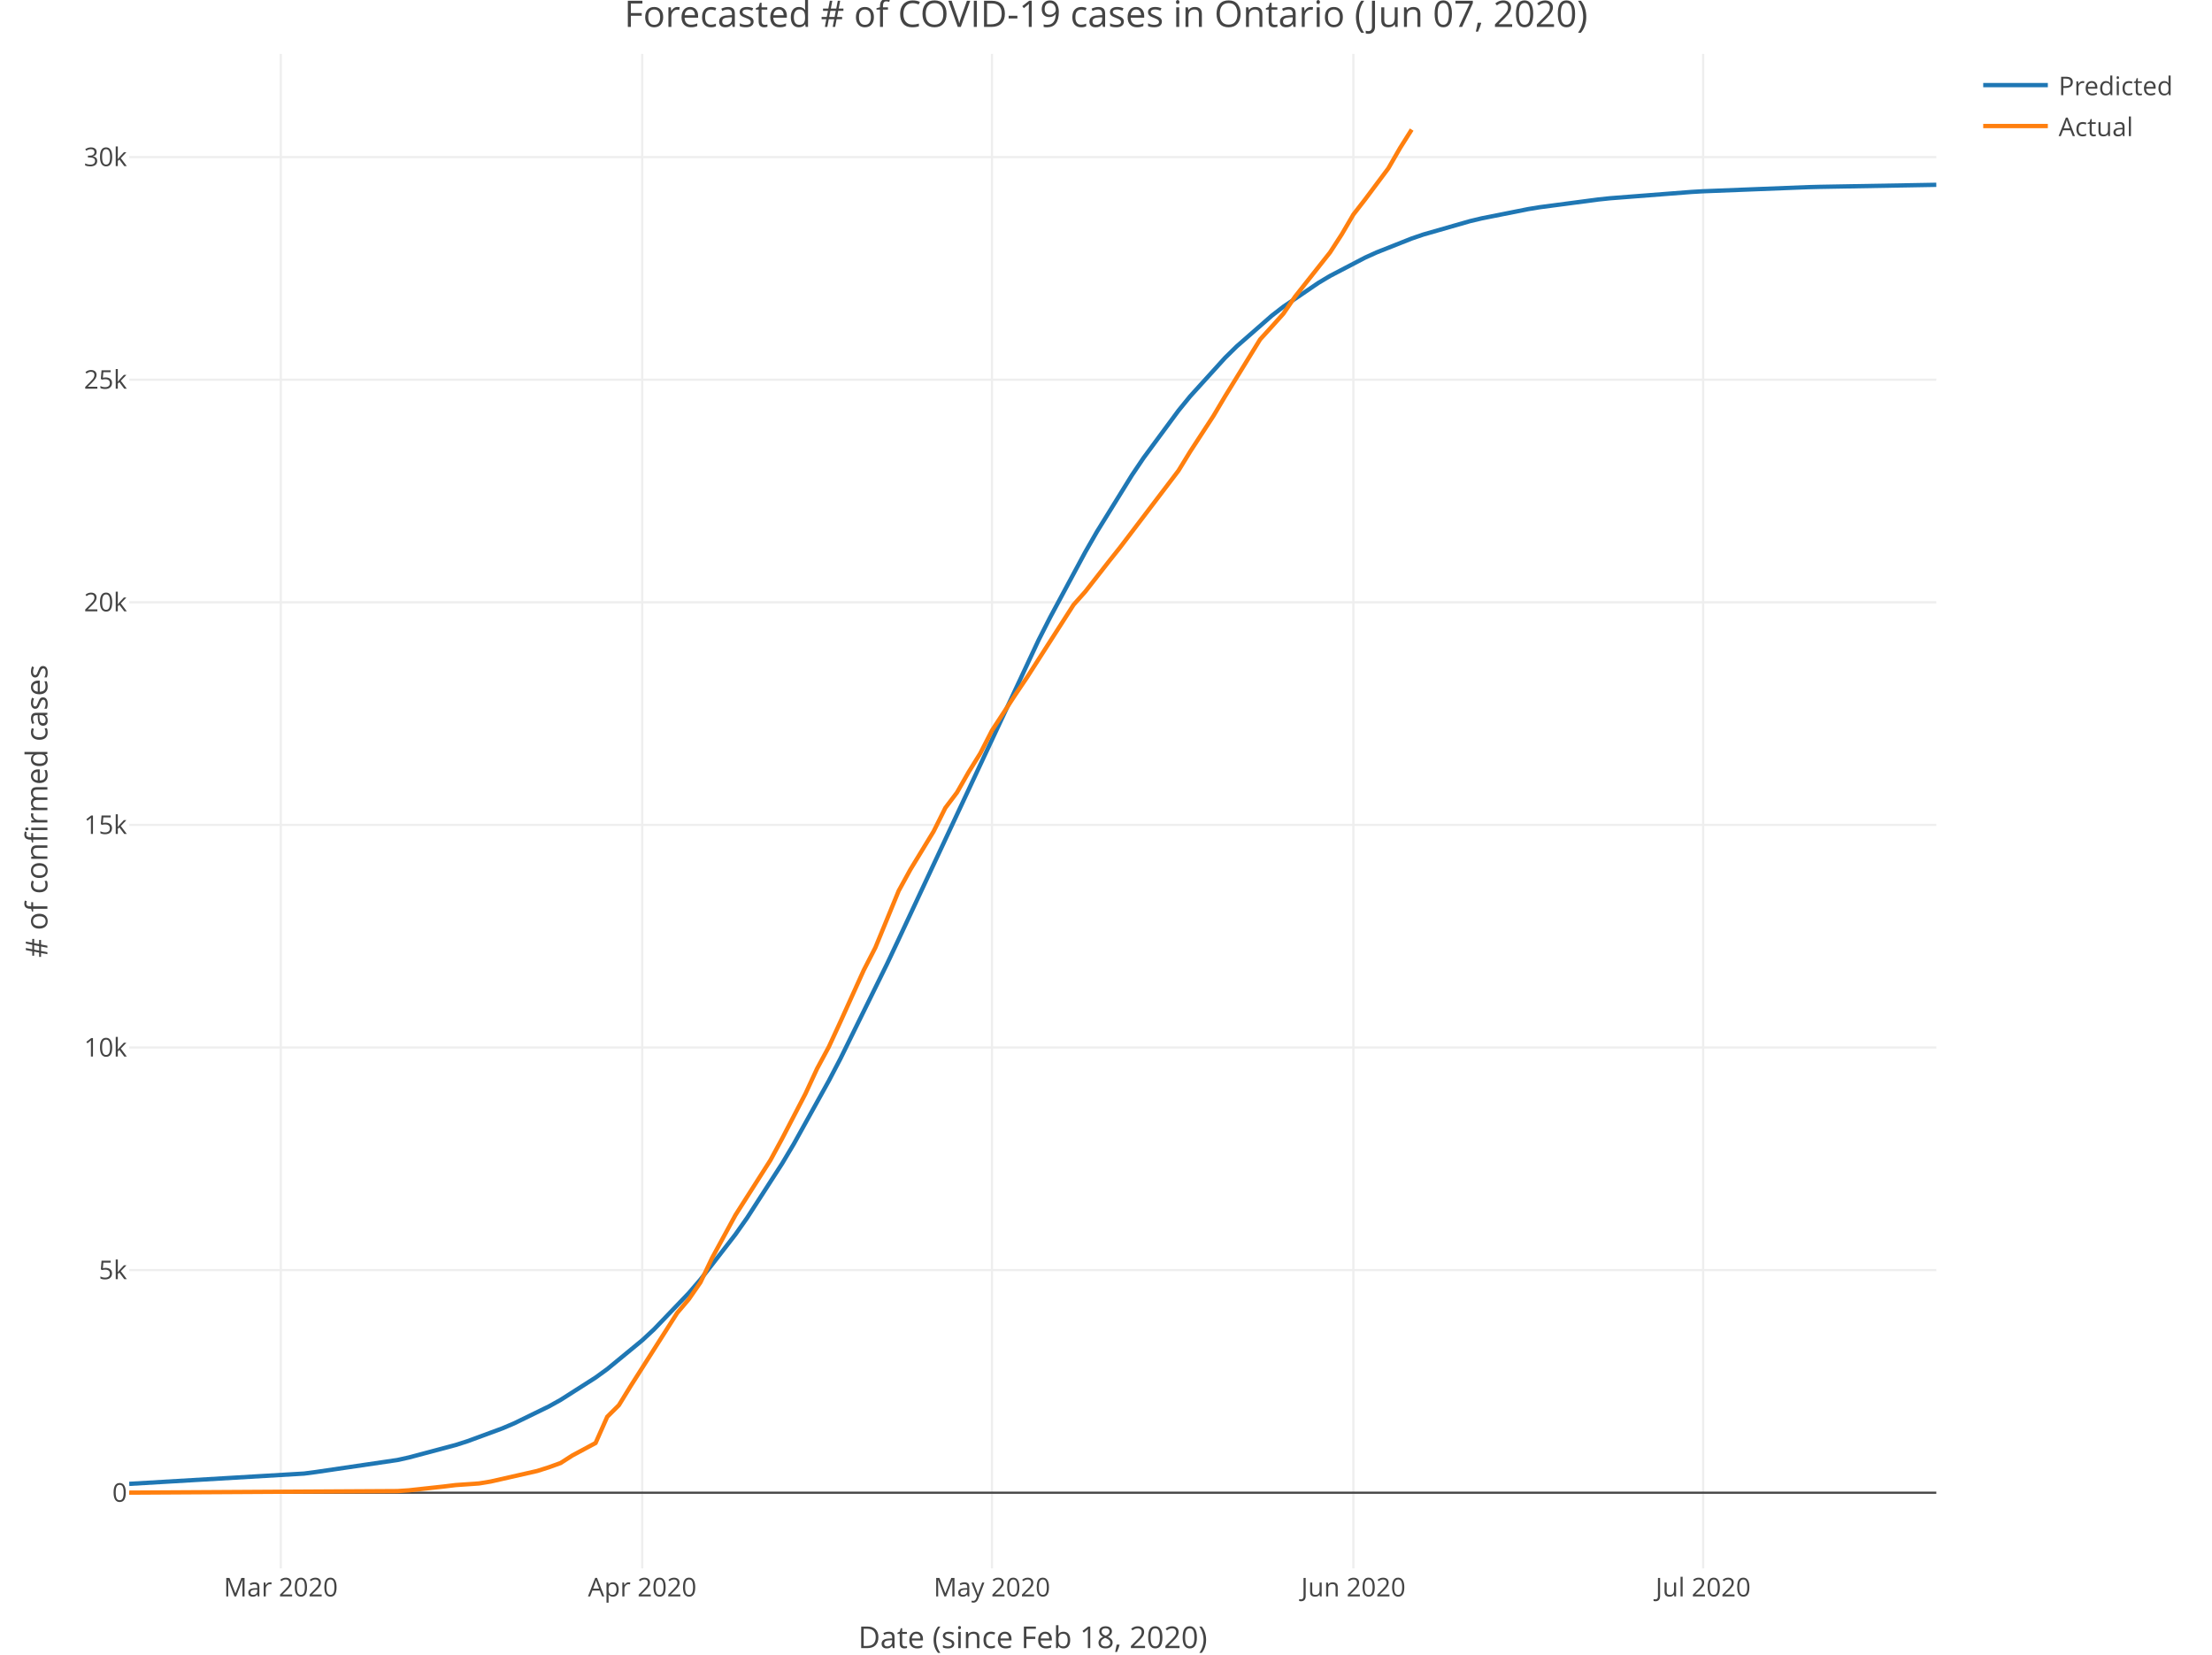
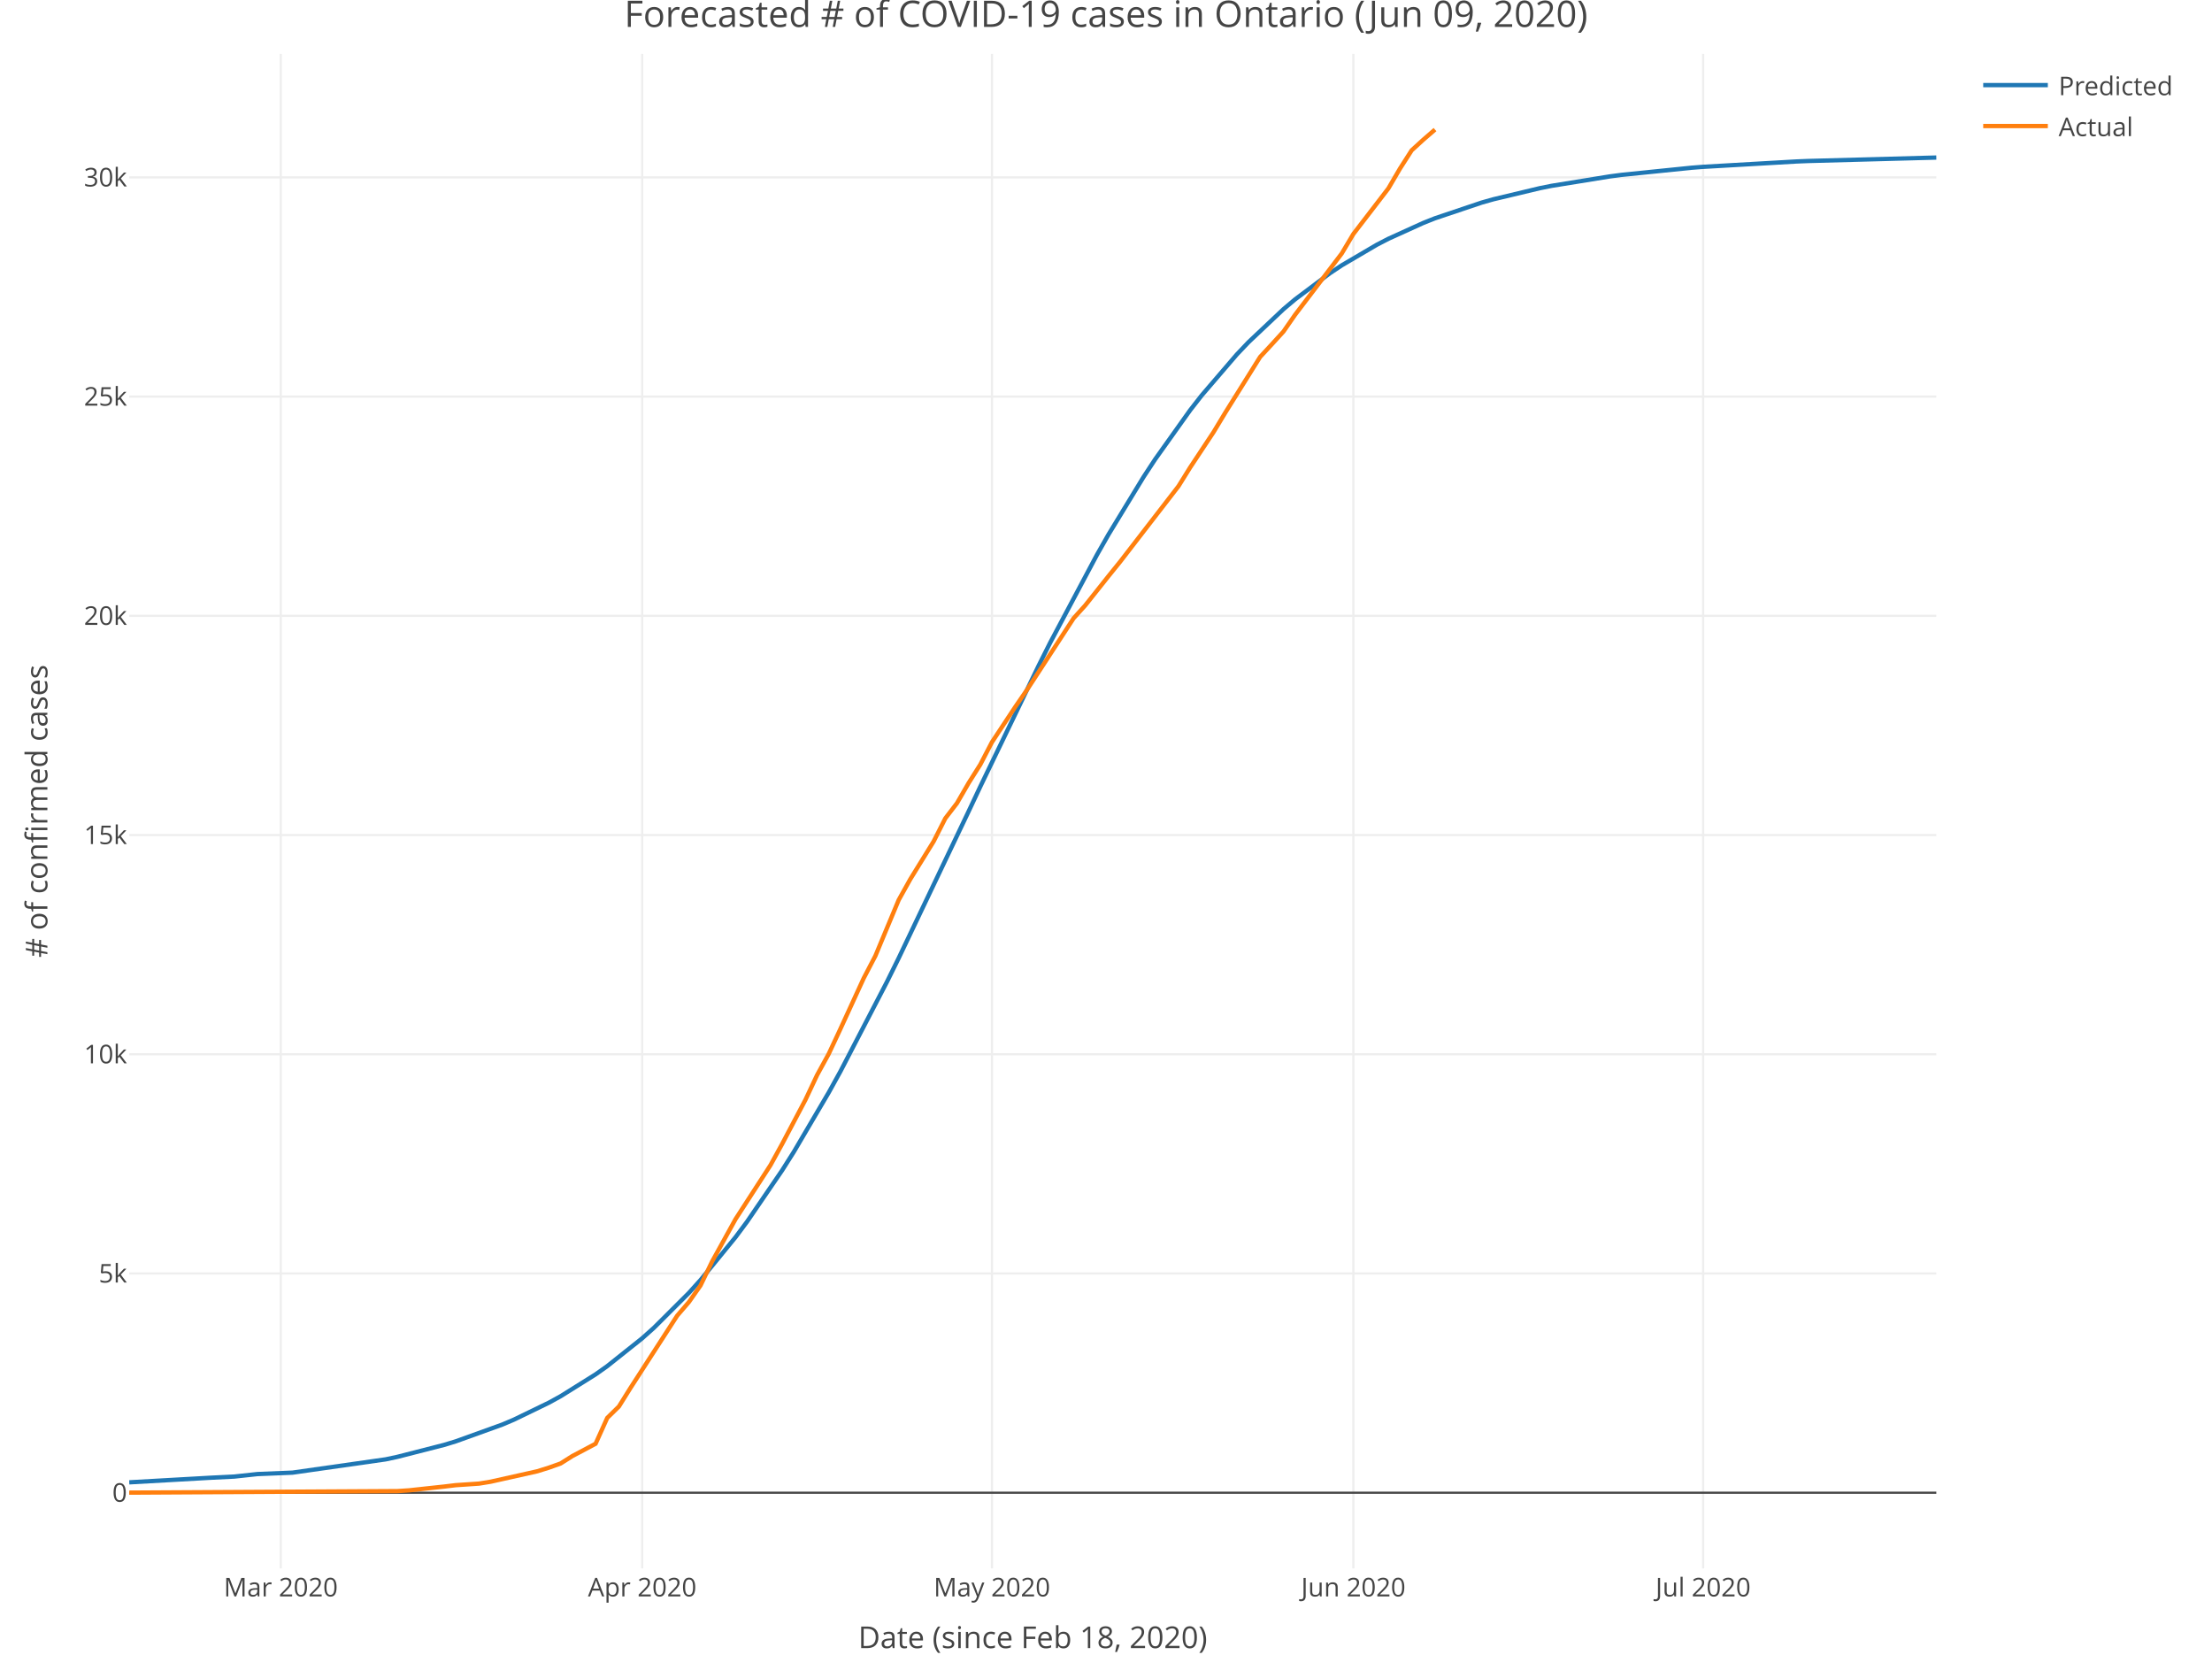
<svg xmlns="http://www.w3.org/2000/svg" class="main-svg" width="1027" height="768" style="" viewBox="0 0 1027 768">
  <rect x="0" y="0" width="1027" height="768" style="fill: rgb(255, 255, 255); fill-opacity: 1;" />
-   <defs id="defs-da65fc">
+   <defs id="defs-9d3dce">
    <g class="clips">
-       <clipPath id="clipda65fcxyplot" class="plotclip">
+       <clipPath id="clip9d3dcexyplot" class="plotclip">
        <rect width="839" height="703" />
      </clipPath>
-       <clipPath class="axesclip" id="clipda65fcx">
+       <clipPath class="axesclip" id="clip9d3dcex">
        <rect x="60" y="0" width="839" height="768" />
      </clipPath>
-       <clipPath class="axesclip" id="clipda65fcy">
+       <clipPath class="axesclip" id="clip9d3dcey">
        <rect x="0" y="25" width="1027" height="703" />
      </clipPath>
-       <clipPath class="axesclip" id="clipda65fcxy">
+       <clipPath class="axesclip" id="clip9d3dcexy">
        <rect x="60" y="25" width="839" height="703" />
      </clipPath>
    </g>
    <g class="gradients" />
  </defs>
  <g class="bglayer" />
  <g class="layer-below">
    <g class="imagelayer" />
    <g class="shapelayer" />
  </g>
  <g class="cartesianlayer">
    <g class="subplot xy">
      <g class="layer-subplot">
        <g class="shapelayer" />
        <g class="imagelayer" />
      </g>
      <g class="gridlayer">
        <g class="x">
          <path class="xgrid crisp" transform="translate(130.37,0)" d="M0,25v703" style="stroke: rgb(238, 238, 238); stroke-opacity: 1; stroke-width: 1px;" />
          <path class="xgrid crisp" transform="translate(298.17,0)" d="M0,25v703" style="stroke: rgb(238, 238, 238); stroke-opacity: 1; stroke-width: 1px;" />
          <path class="xgrid crisp" transform="translate(460.55,0)" d="M0,25v703" style="stroke: rgb(238, 238, 238); stroke-opacity: 1; stroke-width: 1px;" />
          <path class="xgrid crisp" transform="translate(628.35,0)" d="M0,25v703" style="stroke: rgb(238, 238, 238); stroke-opacity: 1; stroke-width: 1px;" />
          <path class="xgrid crisp" transform="translate(790.74,0)" d="M0,25v703" style="stroke: rgb(238, 238, 238); stroke-opacity: 1; stroke-width: 1px;" />
        </g>
        <g class="y">
-           <path class="ygrid crisp" transform="translate(0,589.54)" d="M60,0h839" style="stroke: rgb(238, 238, 238); stroke-opacity: 1; stroke-width: 1px;" />
-           <path class="ygrid crisp" transform="translate(0,486.21)" d="M60,0h839" style="stroke: rgb(238, 238, 238); stroke-opacity: 1; stroke-width: 1px;" />
-           <path class="ygrid crisp" transform="translate(0,382.89)" d="M60,0h839" style="stroke: rgb(238, 238, 238); stroke-opacity: 1; stroke-width: 1px;" />
-           <path class="ygrid crisp" transform="translate(0,279.56)" d="M60,0h839" style="stroke: rgb(238, 238, 238); stroke-opacity: 1; stroke-width: 1px;" />
-           <path class="ygrid crisp" transform="translate(0,176.23)" d="M60,0h839" style="stroke: rgb(238, 238, 238); stroke-opacity: 1; stroke-width: 1px;" />
-           <path class="ygrid crisp" transform="translate(0,72.9)" d="M60,0h839" style="stroke: rgb(238, 238, 238); stroke-opacity: 1; stroke-width: 1px;" />
+           <path class="ygrid crisp" transform="translate(0,591.11)" d="M60,0h839" style="stroke: rgb(238, 238, 238); stroke-opacity: 1; stroke-width: 1px;" />
+           <path class="ygrid crisp" transform="translate(0,489.36)" d="M60,0h839" style="stroke: rgb(238, 238, 238); stroke-opacity: 1; stroke-width: 1px;" />
+           <path class="ygrid crisp" transform="translate(0,387.6)" d="M60,0h839" style="stroke: rgb(238, 238, 238); stroke-opacity: 1; stroke-width: 1px;" />
+           <path class="ygrid crisp" transform="translate(0,285.85)" d="M60,0h839" style="stroke: rgb(238, 238, 238); stroke-opacity: 1; stroke-width: 1px;" />
+           <path class="ygrid crisp" transform="translate(0,184.09)" d="M60,0h839" style="stroke: rgb(238, 238, 238); stroke-opacity: 1; stroke-width: 1px;" />
+           <path class="ygrid crisp" transform="translate(0,82.33)" d="M60,0h839" style="stroke: rgb(238, 238, 238); stroke-opacity: 1; stroke-width: 1px;" />
        </g>
      </g>
      <g class="zerolinelayer">
        <path class="yzl zl crisp" transform="translate(0,692.87)" d="M60,0h839" style="stroke: rgb(68, 68, 68); stroke-opacity: 1; stroke-width: 1px;" />
      </g>
      <path class="xlines-below" />
      <path class="ylines-below" />
      <g class="overlines-below" />
      <g class="xaxislayer-below" />
      <g class="yaxislayer-below" />
      <g class="overaxes-below" />
-       <g class="plot" transform="translate(60, 25)" clip-path="url('#clipda65fcxyplot')">
+       <g class="plot" transform="translate(60, 25)" clip-path="url('#clip9d3dcexyplot')">
        <g class="scatterlayer mlayer">
-           <g class="trace scatter trace8e401e" style="stroke-miterlimit: 2; opacity: 1;">
+           <g class="trace scatter trace25ab12" style="stroke-miterlimit: 2; opacity: 1;">
            <g class="fills" />
            <g class="errorbars" />
            <g class="lines">
-               <path class="js-line" d="M0,663.76L81.19,658.98L86.61,658.27L124.5,652.69L129.91,651.49L151.56,645.72L156.97,643.99L173.21,638.01L178.63,635.71L194.86,627.8L200.28,624.78L216.52,614.42L221.93,610.49L238.17,597.13L243.58,592.11L259.82,575.19L265.23,568.9L281.47,547.96L286.88,540.28L303.12,515.1L308.54,506.01L324.77,476.76L330.19,466.4L351.84,422.43L357.25,410.94L422.21,272.08L427.62,261.45L443.86,231.27L449.27,221.84L465.51,195.61L470.92,187.57L487.16,165.58L492.57,158.95L508.81,141.06L514.23,135.74L530.46,121.54L535.88,117.35L552.12,106.3L557.53,103.07L573.77,94.59L579.18,92.14L595.42,85.71L600.83,83.86L622.48,77.65L627.9,76.36L649.55,72.05L654.96,71.17L682.03,67.6L687.44,67.03L725.33,64.09L730.74,63.78L779.46,61.87L784.87,61.73L839,60.78" style="vector-effect: non-scaling-stroke; fill: none; stroke: rgb(31, 119, 180); stroke-opacity: 1; stroke-width: 2px; opacity: 1;" />
+               <path class="js-line" d="M0,663.05L37.89,660.91L48.72,660.38L59.54,659.21L75.78,658.55L119.08,652.38L124.5,651.22L146.15,645.68L151.56,644.04L173.21,636.24L178.63,633.94L194.86,626.07L200.28,623.09L216.52,612.94L221.93,609.11L238.17,596.18L243.58,591.35L259.82,575.15L265.23,569.16L281.47,549.29L286.88,542.02L303.12,518.26L308.54,509.69L324.77,482.11L330.19,472.32L351.84,430.66L357.25,419.71L389.73,351.58L395.14,340.1L422.21,284.01L427.62,273.25L449.27,232.57L454.68,223.07L470.92,196.42L476.34,188.17L492.57,165.39L497.99,158.45L514.23,139.54L519.64,133.85L535.88,118.52L541.29,113.96L557.53,101.77L562.94,98.17L579.18,88.64L584.59,85.84L600.83,78.47L606.25,76.32L627.9,69.04L633.31,67.51L654.96,62.34L660.37,61.26L687.44,56.88L692.85,56.17L725.33,52.86L730.74,52.44L774.05,49.95L779.46,49.73L839,48.13" style="vector-effect: non-scaling-stroke; fill: none; stroke: rgb(31, 119, 180); stroke-opacity: 1; stroke-width: 2px; opacity: 1;" />
            </g>
            <g class="points" />
            <g class="text" />
          </g>
-           <g class="trace scatter tracefc3664" style="stroke-miterlimit: 2; opacity: 1;">
+           <g class="trace scatter trace54e117" style="stroke-miterlimit: 2; opacity: 1;">
            <g class="fills" />
            <g class="errorbars" />
            <g class="lines">
-               <path class="js-line" d="M0,667.83L124.5,667.11L129.91,666.75L146.15,664.98L151.56,664.32L162.39,663.57L167.8,662.68L189.45,657.77L194.86,656.05L200.28,654.09L205.69,650.61L216.52,644.79L221.93,632.62L227.34,627.24L232.75,618.44L254.41,584.42L259.82,578.04L265.23,570.2L270.65,558.84L281.47,538.98L286.88,530.49L297.71,513.5L303.12,503.52L313.95,482.69L319.36,471.03L324.77,461.01L330.19,449.27L341.01,425.36L346.43,414.82L357.25,388.49L362.66,378.65L373.49,360.86L378.9,350.01L384.32,342.84L389.73,333.36L395.14,324.66L400.55,314.1L411.38,297.48L416.79,289.48L438.45,255.71L443.86,249.64L454.68,235.81L460.1,229.01L487.16,193.45L492.57,184.62L503.4,168.03L508.81,158.92L525.05,132.55L530.46,126.62L535.88,120.58L541.29,112.67L557.53,92.15L562.94,83.8L568.35,74.58L573.77,67.6L584.59,53.13L590.01,43.73L595.42,35.15" style="vector-effect: non-scaling-stroke; fill: none; stroke: rgb(255, 127, 14); stroke-opacity: 1; stroke-width: 2px; opacity: 1;" />
+               <path class="js-line" d="M0,667.83L124.5,667.12L129.91,666.77L146.15,665.02L151.56,664.37L162.39,663.64L167.8,662.76L189.45,657.92L194.86,656.23L200.28,654.3L205.69,650.88L216.52,645.14L221.93,633.15L227.34,627.86L232.75,619.19L254.41,585.69L259.82,579.4L265.23,571.69L270.65,560.5L281.47,540.94L286.88,532.58L297.71,515.85L303.12,506.02L313.95,485.5L319.36,474.02L324.77,464.15L330.19,452.59L341.01,429.05L346.43,418.67L357.25,392.74L362.66,383.05L373.49,365.53L378.9,354.85L384.32,347.79L389.73,338.44L395.14,329.88L400.55,319.48L411.38,303.11L416.79,295.24L438.45,261.99L443.86,256L454.68,242.39L460.1,235.69L487.16,200.67L492.57,191.98L503.4,175.63L508.81,166.66L525.05,140.69L530.46,134.85L535.88,128.91L541.29,121.11L562.94,92.68L568.35,83.61L584.59,62.48L590.01,53.22L595.42,44.78L600.83,39.83L606.25,35.15" style="vector-effect: non-scaling-stroke; fill: none; stroke: rgb(255, 127, 14); stroke-opacity: 1; stroke-width: 2px; opacity: 1;" />
            </g>
            <g class="points" />
            <g class="text" />
          </g>
        </g>
      </g>
      <g class="overplot" />
      <path class="xlines-above crisp" style="fill: none;" d="M0,0" />
      <path class="ylines-above crisp" style="fill: none;" d="M0,0" />
      <g class="overlines-above" />
      <g class="xaxislayer-above">
        <g class="xtick">
          <text text-anchor="middle" x="0" y="741" transform="translate(130.37,0)" style="font-family: 'Open Sans', verdana, arial, sans-serif; font-size: 12px; fill: rgb(68, 68, 68); fill-opacity: 1; white-space: pre;">Mar 2020</text>
        </g>
        <g class="xtick">
          <text text-anchor="middle" x="0" y="741" transform="translate(298.17,0)" style="font-family: 'Open Sans', verdana, arial, sans-serif; font-size: 12px; fill: rgb(68, 68, 68); fill-opacity: 1; white-space: pre;">Apr 2020</text>
        </g>
        <g class="xtick">
          <text text-anchor="middle" x="0" y="741" transform="translate(460.55,0)" style="font-family: 'Open Sans', verdana, arial, sans-serif; font-size: 12px; fill: rgb(68, 68, 68); fill-opacity: 1; white-space: pre;">May 2020</text>
        </g>
        <g class="xtick">
          <text text-anchor="middle" x="0" y="741" transform="translate(628.35,0)" style="font-family: 'Open Sans', verdana, arial, sans-serif; font-size: 12px; fill: rgb(68, 68, 68); fill-opacity: 1; white-space: pre;">Jun 2020</text>
        </g>
        <g class="xtick">
          <text text-anchor="middle" x="0" y="741" transform="translate(790.74,0)" style="font-family: 'Open Sans', verdana, arial, sans-serif; font-size: 12px; fill: rgb(68, 68, 68); fill-opacity: 1; white-space: pre;">Jul 2020</text>
        </g>
      </g>
      <g class="yaxislayer-above">
        <g class="ytick">
          <text text-anchor="end" x="59" y="4.2" transform="translate(0,692.87)" style="font-family: 'Open Sans', verdana, arial, sans-serif; font-size: 12px; fill: rgb(68, 68, 68); fill-opacity: 1; white-space: pre;">0</text>
        </g>
        <g class="ytick">
-           <text text-anchor="end" x="59" y="4.2" transform="translate(0,589.54)" style="font-family: 'Open Sans', verdana, arial, sans-serif; font-size: 12px; fill: rgb(68, 68, 68); fill-opacity: 1; white-space: pre;">5k</text>
+           <text text-anchor="end" x="59" y="4.2" transform="translate(0,591.11)" style="font-family: 'Open Sans', verdana, arial, sans-serif; font-size: 12px; fill: rgb(68, 68, 68); fill-opacity: 1; white-space: pre;">5k</text>
        </g>
        <g class="ytick">
-           <text text-anchor="end" x="59" y="4.2" transform="translate(0,486.21)" style="font-family: 'Open Sans', verdana, arial, sans-serif; font-size: 12px; fill: rgb(68, 68, 68); fill-opacity: 1; white-space: pre;">10k</text>
+           <text text-anchor="end" x="59" y="4.2" transform="translate(0,489.36)" style="font-family: 'Open Sans', verdana, arial, sans-serif; font-size: 12px; fill: rgb(68, 68, 68); fill-opacity: 1; white-space: pre;">10k</text>
        </g>
        <g class="ytick">
-           <text text-anchor="end" x="59" y="4.2" transform="translate(0,382.89)" style="font-family: 'Open Sans', verdana, arial, sans-serif; font-size: 12px; fill: rgb(68, 68, 68); fill-opacity: 1; white-space: pre;">15k</text>
+           <text text-anchor="end" x="59" y="4.2" transform="translate(0,387.6)" style="font-family: 'Open Sans', verdana, arial, sans-serif; font-size: 12px; fill: rgb(68, 68, 68); fill-opacity: 1; white-space: pre;">15k</text>
        </g>
        <g class="ytick">
-           <text text-anchor="end" x="59" y="4.2" transform="translate(0,279.56)" style="font-family: 'Open Sans', verdana, arial, sans-serif; font-size: 12px; fill: rgb(68, 68, 68); fill-opacity: 1; white-space: pre;">20k</text>
+           <text text-anchor="end" x="59" y="4.2" transform="translate(0,285.85)" style="font-family: 'Open Sans', verdana, arial, sans-serif; font-size: 12px; fill: rgb(68, 68, 68); fill-opacity: 1; white-space: pre;">20k</text>
        </g>
        <g class="ytick">
-           <text text-anchor="end" x="59" y="4.2" transform="translate(0,176.23)" style="font-family: 'Open Sans', verdana, arial, sans-serif; font-size: 12px; fill: rgb(68, 68, 68); fill-opacity: 1; white-space: pre;">25k</text>
+           <text text-anchor="end" x="59" y="4.2" transform="translate(0,184.09)" style="font-family: 'Open Sans', verdana, arial, sans-serif; font-size: 12px; fill: rgb(68, 68, 68); fill-opacity: 1; white-space: pre;">25k</text>
        </g>
        <g class="ytick">
-           <text text-anchor="end" x="59" y="4.2" transform="translate(0,72.9)" style="font-family: 'Open Sans', verdana, arial, sans-serif; font-size: 12px; fill: rgb(68, 68, 68); fill-opacity: 1; white-space: pre;">30k</text>
+           <text text-anchor="end" x="59" y="4.2" transform="translate(0,82.33)" style="font-family: 'Open Sans', verdana, arial, sans-serif; font-size: 12px; fill: rgb(68, 68, 68); fill-opacity: 1; white-space: pre;">30k</text>
        </g>
      </g>
      <g class="overaxes-above" />
    </g>
  </g>
  <g class="polarlayer" />
  <g class="ternarylayer" />
  <g class="geolayer" />
  <g class="funnelarealayer" />
  <g class="pielayer" />
  <g class="treemaplayer" />
  <g class="sunburstlayer" />
  <g class="glimages" />
-   <defs id="topdefs-da65fc">
+   <defs id="topdefs-9d3dce">
    <g class="clips" />
-     <clipPath id="legendda65fc">
+     <clipPath id="legend9d3dce">
      <rect width="101" height="48" x="0" y="0" />
    </clipPath>
  </defs>
  <g class="layer-above">
    <g class="imagelayer" />
    <g class="shapelayer" />
  </g>
  <g class="infolayer">
    <g class="legend" pointer-events="all" transform="translate(915.78, 25)">
      <rect class="bg" shape-rendering="crispEdges" style="stroke: rgb(68, 68, 68); stroke-opacity: 1; fill: rgb(255, 255, 255); fill-opacity: 1; stroke-width: 0px;" width="101" height="48" x="0" y="0" />
-       <g class="scrollbox" transform="translate(0, 0)" clip-path="url('#legendda65fc')">
+       <g class="scrollbox" transform="translate(0, 0)" clip-path="url('#legend9d3dce')">
        <g class="groups">
          <g class="traces" style="opacity: 1;" transform="translate(0, 14.5)">
            <text class="legendtext user-select-none" text-anchor="start" x="40" y="4.68" style="font-family: 'Open Sans', verdana, arial, sans-serif; font-size: 12px; fill: rgb(68, 68, 68); fill-opacity: 1; white-space: pre;">Predicted</text>
            <g class="layers" style="opacity: 1;">
              <g class="legendfill" />
              <g class="legendlines">
                <path class="js-line" d="M5,0h30" style="fill: none; stroke: rgb(31, 119, 180); stroke-opacity: 1; stroke-width: 2px;" />
              </g>
              <g class="legendsymbols">
                <g class="legendpoints" />
              </g>
            </g>
            <rect class="legendtoggle" pointer-events="all" x="0" y="-9.5" width="95.891" height="19" style="cursor: pointer; fill: rgb(0, 0, 0); fill-opacity: 0;" />
          </g>
          <g class="traces" style="opacity: 1;" transform="translate(0, 33.5)">
            <text class="legendtext user-select-none" text-anchor="start" x="40" y="4.68" style="font-family: 'Open Sans', verdana, arial, sans-serif; font-size: 12px; fill: rgb(68, 68, 68); fill-opacity: 1; white-space: pre;">Actual</text>
            <g class="layers" style="opacity: 1;">
              <g class="legendfill" />
              <g class="legendlines">
                <path class="js-line" d="M5,0h30" style="fill: none; stroke: rgb(255, 127, 14); stroke-opacity: 1; stroke-width: 2px;" />
              </g>
              <g class="legendsymbols">
                <g class="legendpoints" />
              </g>
            </g>
            <rect class="legendtoggle" pointer-events="all" x="0" y="-9.5" width="95.891" height="19" style="cursor: pointer; fill: rgb(0, 0, 0); fill-opacity: 0;" />
          </g>
        </g>
      </g>
      <rect class="scrollbar" rx="20" ry="3" width="0" height="0" style="fill: rgb(128, 139, 164); fill-opacity: 1;" x="0" y="0" />
    </g>
    <g class="g-gtitle">
-       <text class="gtitle" x="513.5" y="12.5" text-anchor="middle" dy="0em" style="font-family: 'Open Sans', verdana, arial, sans-serif; font-size: 17px; fill: rgb(68, 68, 68); opacity: 1; font-weight: normal; white-space: pre;">Forecasted # of COVID-19 cases in Ontario (Jun 07, 2020)</text>
+       <text class="gtitle" x="513.5" y="12.5" text-anchor="middle" dy="0em" style="font-family: 'Open Sans', verdana, arial, sans-serif; font-size: 17px; fill: rgb(68, 68, 68); opacity: 1; font-weight: normal; white-space: pre;">Forecasted # of COVID-19 cases in Ontario (Jun 09, 2020)</text>
    </g>
    <g class="g-xtitle" transform="translate(0,-15)">
      <text class="xtitle" x="479.5" y="780" text-anchor="middle" style="font-family: 'Open Sans', verdana, arial, sans-serif; font-size: 14px; fill: rgb(68, 68, 68); opacity: 1; font-weight: normal; white-space: pre;">Date (since Feb 18, 2020)</text>
    </g>
    <g class="g-ytitle">
      <text class="ytitle" transform="rotate(-90,22,376.5)" x="22" y="376.5" text-anchor="middle" style="font-family: 'Open Sans', verdana, arial, sans-serif; font-size: 14px; fill: rgb(68, 68, 68); opacity: 1; font-weight: normal; white-space: pre;"># of confirmed cases</text>
    </g>
  </g>
</svg>
